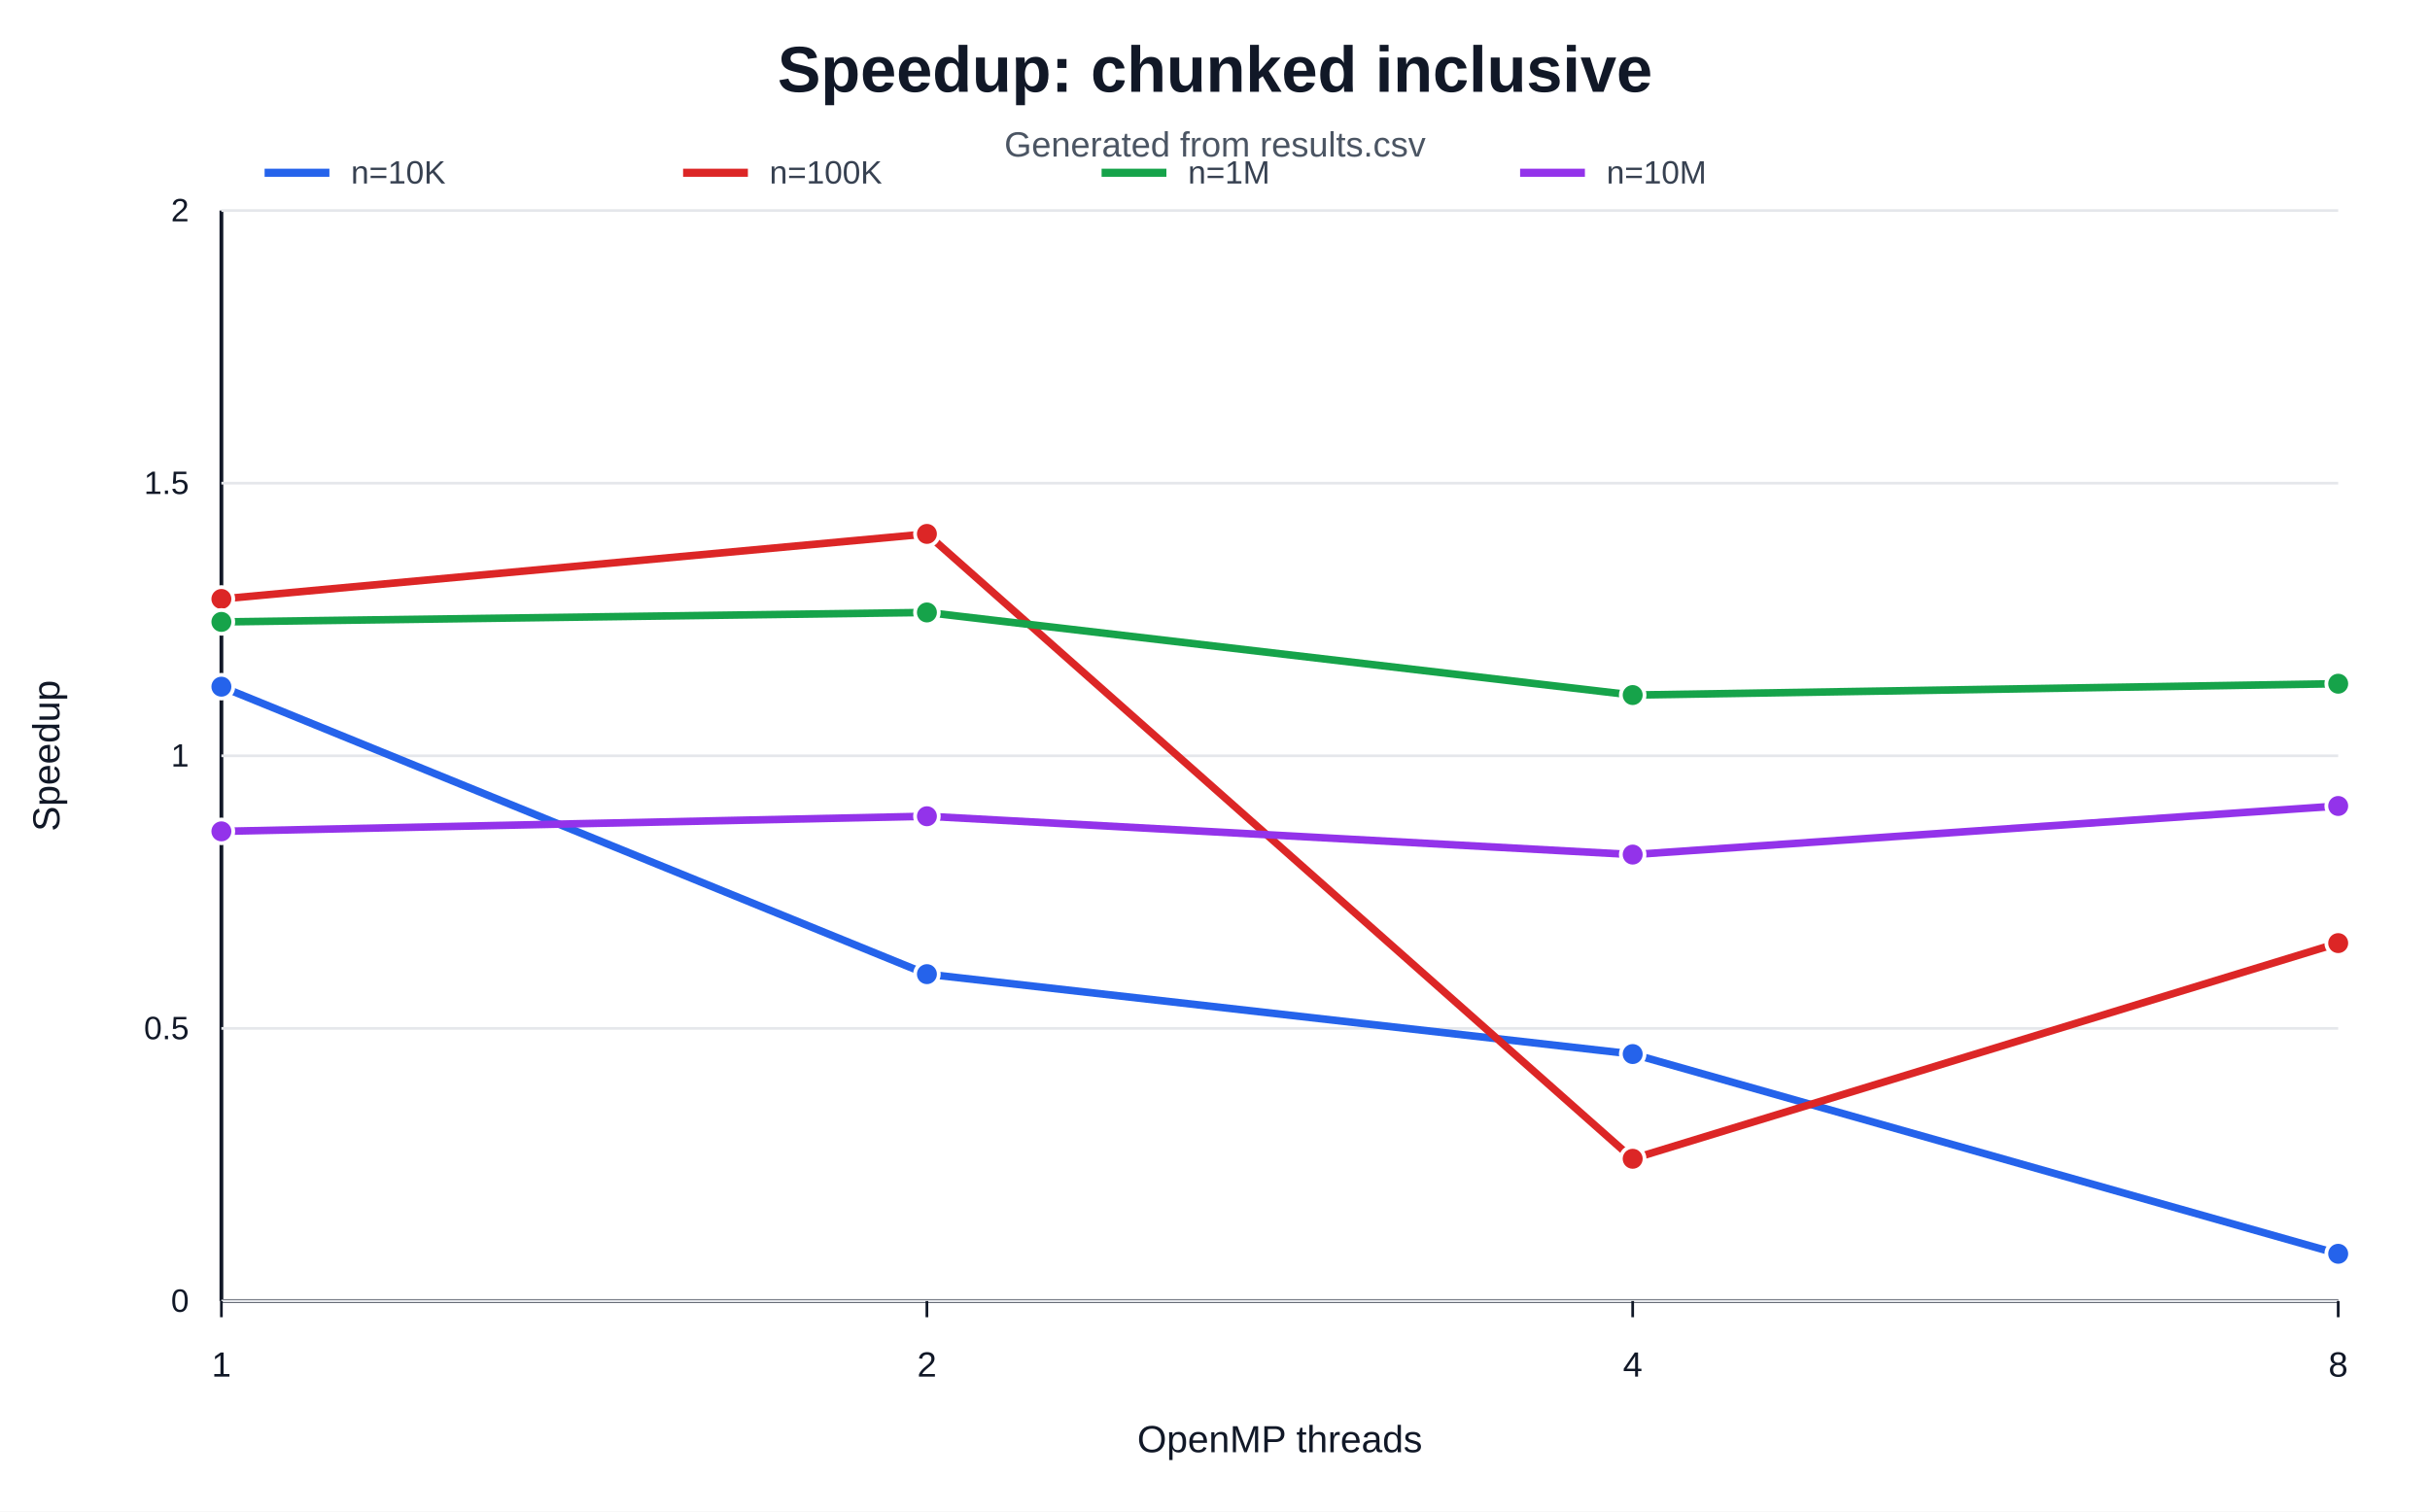
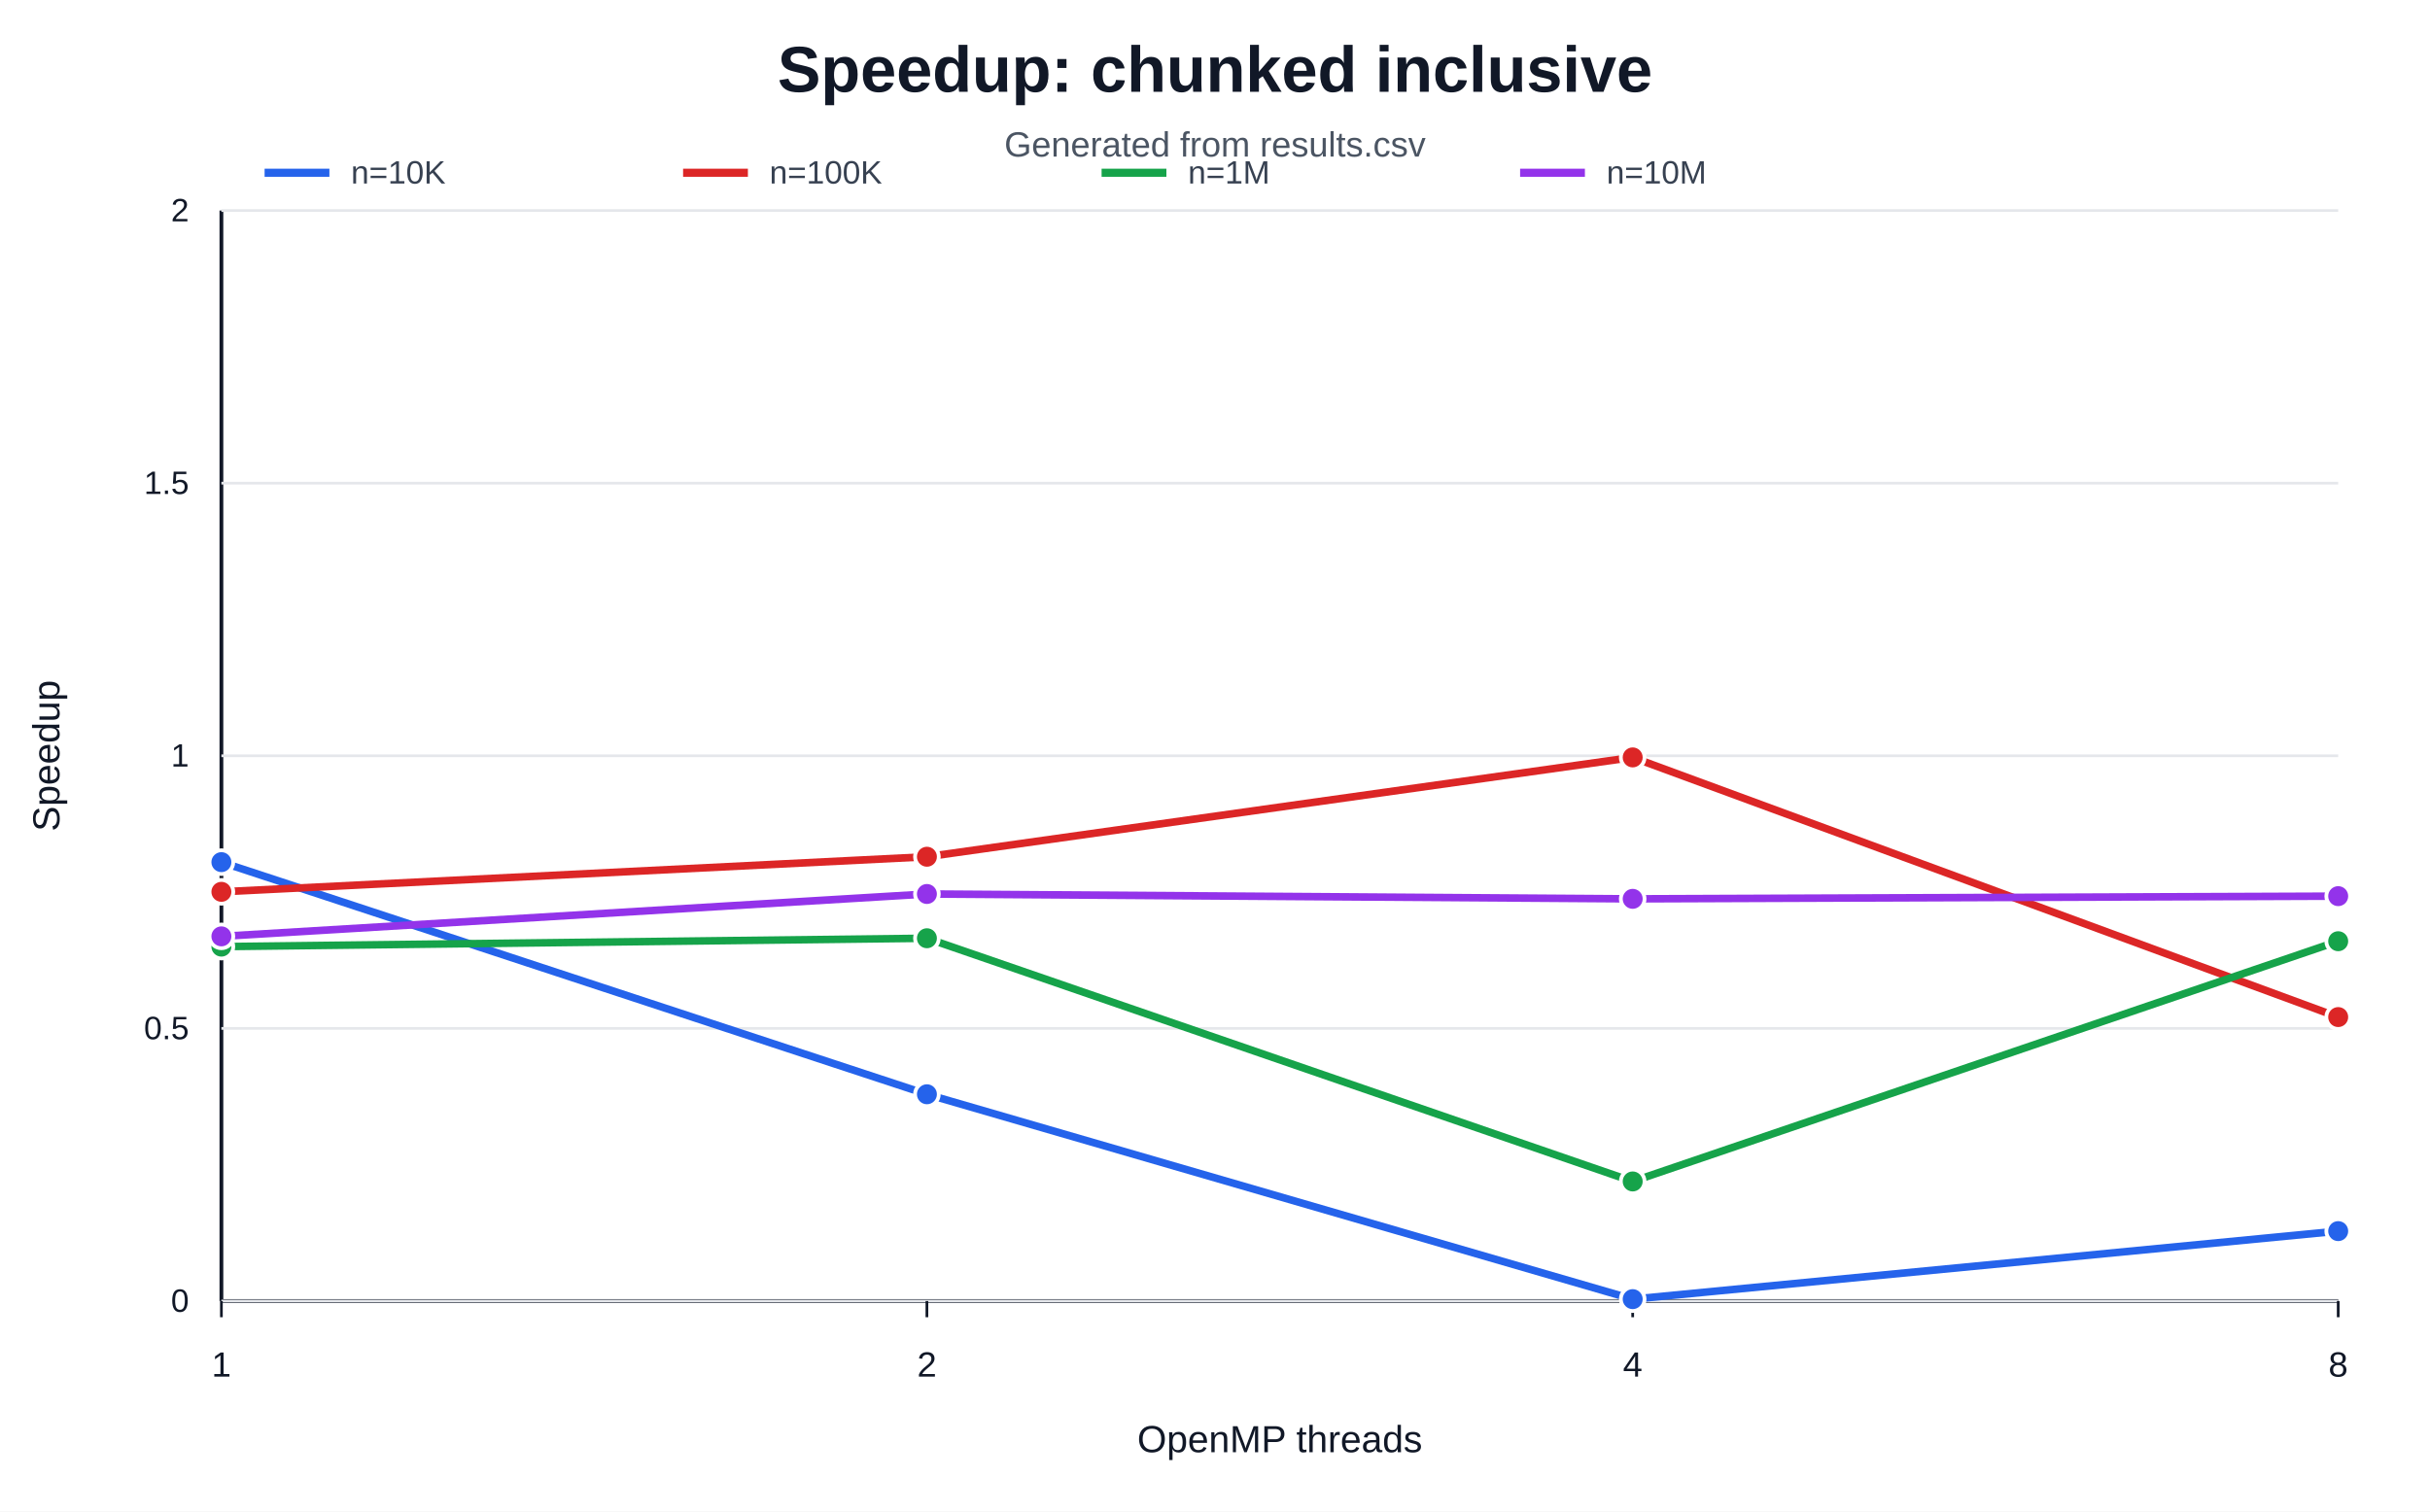
<svg xmlns="http://www.w3.org/2000/svg" width="900" height="560" viewBox="0 0 900 560">
  <rect width="100%" height="100%" fill="#ffffff" />
  <text x="450.0" y="34.0" text-anchor="middle" font-family="Arial, sans-serif" font-size="24" font-weight="700" fill="#111827">Speedup: chunked inclusive</text>
  <text x="450.0" y="58.0" text-anchor="middle" font-family="Arial, sans-serif" font-size="13" font-weight="400" fill="#4b5563">Generated from results.csv</text>
  <line x1="82" y1="78" x2="82" y2="482" stroke="#111827" stroke-width="1.4" />
  <line x1="82" y1="482" x2="866" y2="482" stroke="#111827" stroke-width="1.4" />
  <line x1="82" y1="482.0" x2="866" y2="482.0" stroke="#e5e7eb" stroke-width="1" />
  <text x="70.0" y="486.0" text-anchor="end" font-family="Arial, sans-serif" font-size="12" font-weight="400" fill="#111827">0</text>
  <line x1="82" y1="381.0" x2="866" y2="381.0" stroke="#e5e7eb" stroke-width="1" />
  <text x="70.0" y="385.0" text-anchor="end" font-family="Arial, sans-serif" font-size="12" font-weight="400" fill="#111827">0.5</text>
  <line x1="82" y1="280.0" x2="866" y2="280.0" stroke="#e5e7eb" stroke-width="1" />
  <text x="70.0" y="284.0" text-anchor="end" font-family="Arial, sans-serif" font-size="12" font-weight="400" fill="#111827">1</text>
  <line x1="82" y1="179.0" x2="866" y2="179.0" stroke="#e5e7eb" stroke-width="1" />
  <text x="70.0" y="183.0" text-anchor="end" font-family="Arial, sans-serif" font-size="12" font-weight="400" fill="#111827">1.5</text>
  <line x1="82" y1="78.0" x2="866" y2="78.0" stroke="#e5e7eb" stroke-width="1" />
  <text x="70.0" y="82.0" text-anchor="end" font-family="Arial, sans-serif" font-size="12" font-weight="400" fill="#111827">2</text>
  <line x1="82.0" y1="482" x2="82.0" y2="488" stroke="#111827" stroke-width="1" />
  <text x="82.0" y="510.0" text-anchor="middle" font-family="Arial, sans-serif" font-size="13" font-weight="400" fill="#111827">1</text>
  <line x1="343.3" y1="482" x2="343.3" y2="488" stroke="#111827" stroke-width="1" />
  <text x="343.3" y="510.0" text-anchor="middle" font-family="Arial, sans-serif" font-size="13" font-weight="400" fill="#111827">2</text>
  <line x1="604.7" y1="482" x2="604.7" y2="488" stroke="#111827" stroke-width="1" />
  <text x="604.7" y="510.0" text-anchor="middle" font-family="Arial, sans-serif" font-size="13" font-weight="400" fill="#111827">4</text>
  <line x1="866.0" y1="482" x2="866.0" y2="488" stroke="#111827" stroke-width="1" />
  <text x="866.0" y="510.0" text-anchor="middle" font-family="Arial, sans-serif" font-size="13" font-weight="400" fill="#111827">8</text>
  <text x="474.0" y="538.0" text-anchor="middle" font-family="Arial, sans-serif" font-size="14" font-weight="400" fill="#111827">OpenMP threads</text>
  <text x="22" y="280.0" text-anchor="middle" font-family="Arial, sans-serif" font-size="14" fill="#111827" transform="rotate(-90 22 280.0)">Speedup</text>
-   <path d="M 82.0 254.4 L 343.3 360.9 L 604.7 390.5 L 866.0 464.5" fill="none" stroke="#2563eb" stroke-width="2.8" stroke-linejoin="round" stroke-linecap="round" />
-   <circle cx="82.0" cy="254.4" r="4.4" fill="#2563eb" stroke="#ffffff" stroke-width="1.4" />
-   <circle cx="343.3" cy="360.9" r="4.4" fill="#2563eb" stroke="#ffffff" stroke-width="1.4" />
-   <circle cx="604.7" cy="390.5" r="4.4" fill="#2563eb" stroke="#ffffff" stroke-width="1.4" />
-   <circle cx="866.0" cy="464.5" r="4.4" fill="#2563eb" stroke="#ffffff" stroke-width="1.4" />
+   <path d="M 82.0 319.4 L 343.3 405.4 L 604.7 481.3 L 866.0 456.1" fill="none" stroke="#2563eb" stroke-width="2.8" stroke-linejoin="round" stroke-linecap="round" />
+   <circle cx="82.0" cy="319.4" r="4.4" fill="#2563eb" stroke="#ffffff" stroke-width="1.4" />
+   <circle cx="343.3" cy="405.4" r="4.4" fill="#2563eb" stroke="#ffffff" stroke-width="1.4" />
+   <circle cx="604.7" cy="481.3" r="4.4" fill="#2563eb" stroke="#ffffff" stroke-width="1.4" />
+   <circle cx="866.0" cy="456.1" r="4.4" fill="#2563eb" stroke="#ffffff" stroke-width="1.4" />
  <line x1="98" y1="64" x2="122" y2="64" stroke="#2563eb" stroke-width="3" />
  <text x="130.0" y="68.0" text-anchor="start" font-family="Arial, sans-serif" font-size="12" font-weight="400" fill="#374151">n=10K</text>
-   <path d="M 82.0 221.9 L 343.3 197.8 L 604.7 429.3 L 866.0 349.4" fill="none" stroke="#dc2626" stroke-width="2.8" stroke-linejoin="round" stroke-linecap="round" />
-   <circle cx="82.0" cy="221.9" r="4.4" fill="#dc2626" stroke="#ffffff" stroke-width="1.4" />
-   <circle cx="343.3" cy="197.8" r="4.4" fill="#dc2626" stroke="#ffffff" stroke-width="1.4" />
-   <circle cx="604.7" cy="429.3" r="4.4" fill="#dc2626" stroke="#ffffff" stroke-width="1.4" />
-   <circle cx="866.0" cy="349.4" r="4.4" fill="#dc2626" stroke="#ffffff" stroke-width="1.4" />
+   <path d="M 82.0 330.4 L 343.3 317.4 L 604.7 280.6 L 866.0 376.8" fill="none" stroke="#dc2626" stroke-width="2.8" stroke-linejoin="round" stroke-linecap="round" />
+   <circle cx="82.0" cy="330.4" r="4.4" fill="#dc2626" stroke="#ffffff" stroke-width="1.4" />
+   <circle cx="343.3" cy="317.4" r="4.4" fill="#dc2626" stroke="#ffffff" stroke-width="1.4" />
+   <circle cx="604.7" cy="280.6" r="4.4" fill="#dc2626" stroke="#ffffff" stroke-width="1.4" />
+   <circle cx="866.0" cy="376.8" r="4.4" fill="#dc2626" stroke="#ffffff" stroke-width="1.4" />
  <line x1="253" y1="64" x2="277" y2="64" stroke="#dc2626" stroke-width="3" />
  <text x="285.0" y="68.0" text-anchor="start" font-family="Arial, sans-serif" font-size="12" font-weight="400" fill="#374151">n=100K</text>
-   <path d="M 82.0 230.4 L 343.3 226.9 L 604.7 257.5 L 866.0 253.3" fill="none" stroke="#16a34a" stroke-width="2.8" stroke-linejoin="round" stroke-linecap="round" />
-   <circle cx="82.0" cy="230.4" r="4.4" fill="#16a34a" stroke="#ffffff" stroke-width="1.4" />
-   <circle cx="343.3" cy="226.9" r="4.4" fill="#16a34a" stroke="#ffffff" stroke-width="1.4" />
-   <circle cx="604.7" cy="257.5" r="4.4" fill="#16a34a" stroke="#ffffff" stroke-width="1.4" />
-   <circle cx="866.0" cy="253.3" r="4.4" fill="#16a34a" stroke="#ffffff" stroke-width="1.4" />
+   <path d="M 82.0 350.7 L 343.3 347.6 L 604.7 437.7 L 866.0 348.7" fill="none" stroke="#16a34a" stroke-width="2.8" stroke-linejoin="round" stroke-linecap="round" />
+   <circle cx="82.0" cy="350.7" r="4.4" fill="#16a34a" stroke="#ffffff" stroke-width="1.4" />
+   <circle cx="343.3" cy="347.6" r="4.4" fill="#16a34a" stroke="#ffffff" stroke-width="1.4" />
+   <circle cx="604.7" cy="437.7" r="4.4" fill="#16a34a" stroke="#ffffff" stroke-width="1.4" />
+   <circle cx="866.0" cy="348.7" r="4.4" fill="#16a34a" stroke="#ffffff" stroke-width="1.4" />
  <line x1="408" y1="64" x2="432" y2="64" stroke="#16a34a" stroke-width="3" />
  <text x="440.0" y="68.0" text-anchor="start" font-family="Arial, sans-serif" font-size="12" font-weight="400" fill="#374151">n=1M</text>
-   <path d="M 82.0 308.0 L 343.3 302.4 L 604.7 316.6 L 866.0 298.6" fill="none" stroke="#9333ea" stroke-width="2.8" stroke-linejoin="round" stroke-linecap="round" />
-   <circle cx="82.0" cy="308.0" r="4.4" fill="#9333ea" stroke="#ffffff" stroke-width="1.4" />
-   <circle cx="343.3" cy="302.4" r="4.4" fill="#9333ea" stroke="#ffffff" stroke-width="1.4" />
-   <circle cx="604.7" cy="316.6" r="4.4" fill="#9333ea" stroke="#ffffff" stroke-width="1.4" />
-   <circle cx="866.0" cy="298.6" r="4.4" fill="#9333ea" stroke="#ffffff" stroke-width="1.4" />
+   <path d="M 82.0 346.9 L 343.3 331.2 L 604.7 333.0 L 866.0 332.0" fill="none" stroke="#9333ea" stroke-width="2.8" stroke-linejoin="round" stroke-linecap="round" />
+   <circle cx="82.0" cy="346.9" r="4.4" fill="#9333ea" stroke="#ffffff" stroke-width="1.4" />
+   <circle cx="343.3" cy="331.2" r="4.4" fill="#9333ea" stroke="#ffffff" stroke-width="1.4" />
+   <circle cx="604.7" cy="333.0" r="4.4" fill="#9333ea" stroke="#ffffff" stroke-width="1.4" />
+   <circle cx="866.0" cy="332.0" r="4.4" fill="#9333ea" stroke="#ffffff" stroke-width="1.4" />
  <line x1="563" y1="64" x2="587" y2="64" stroke="#9333ea" stroke-width="3" />
  <text x="595.0" y="68.0" text-anchor="start" font-family="Arial, sans-serif" font-size="12" font-weight="400" fill="#374151">n=10M</text>
</svg>
